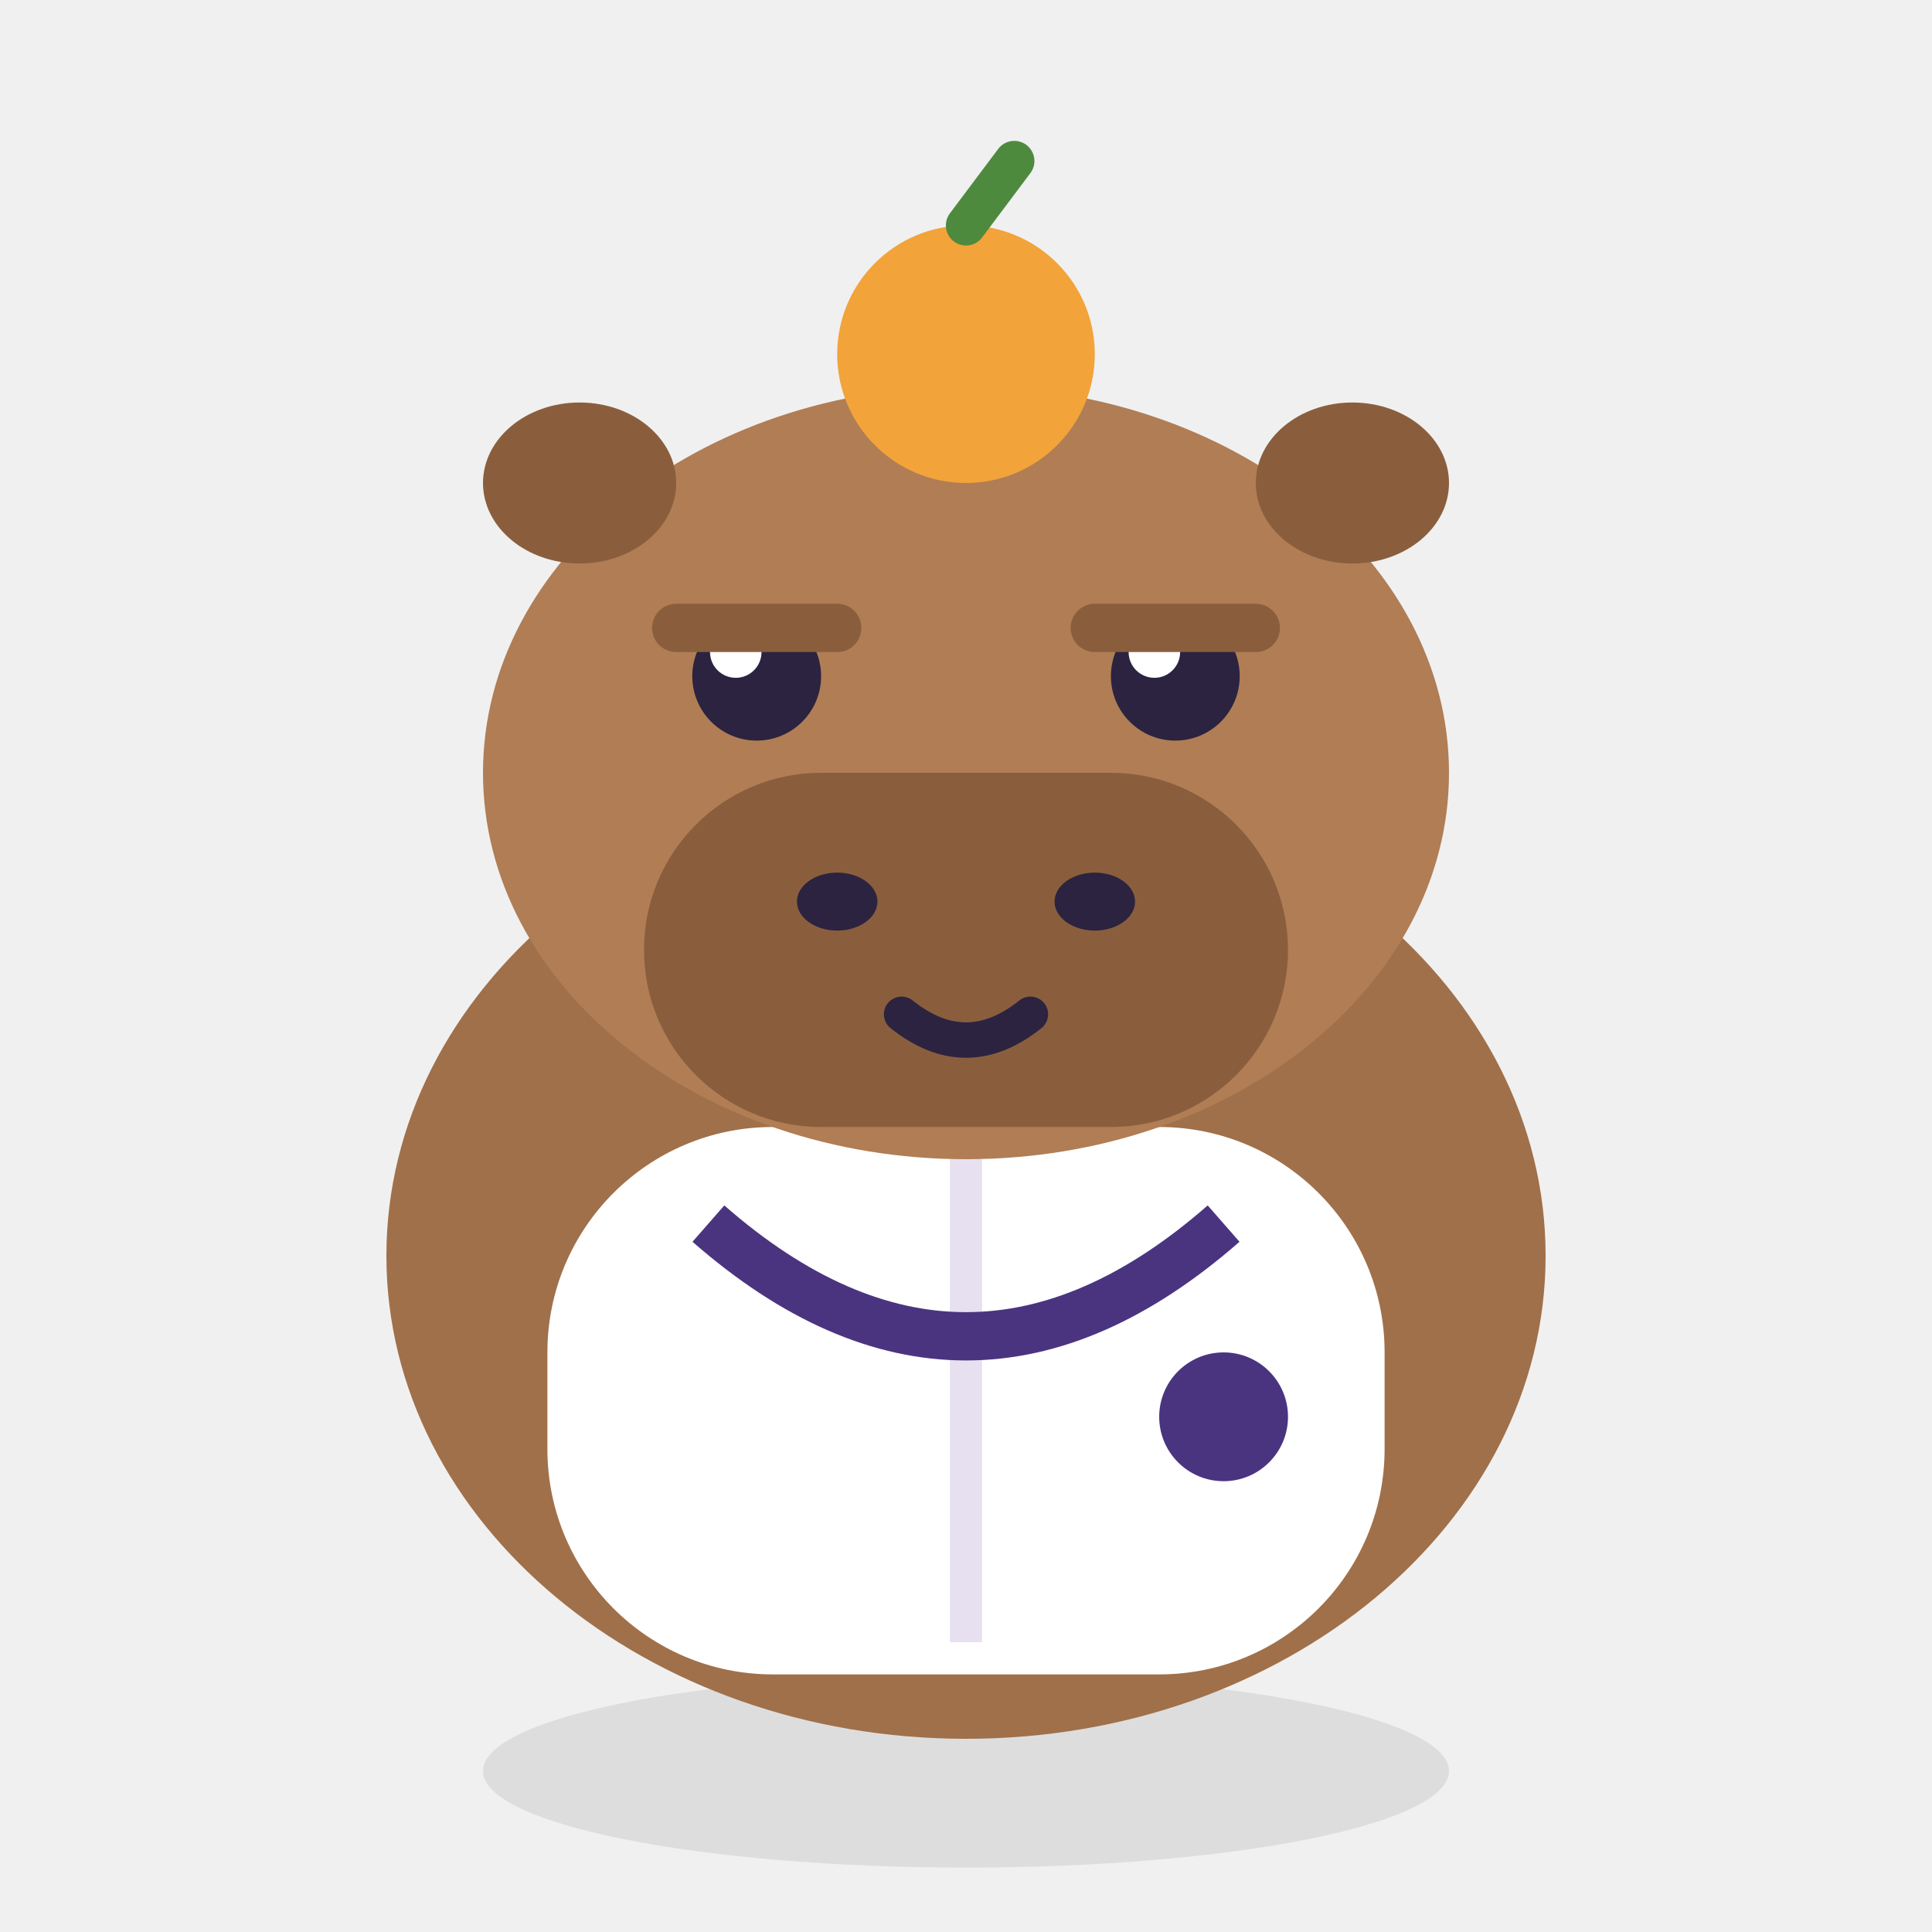
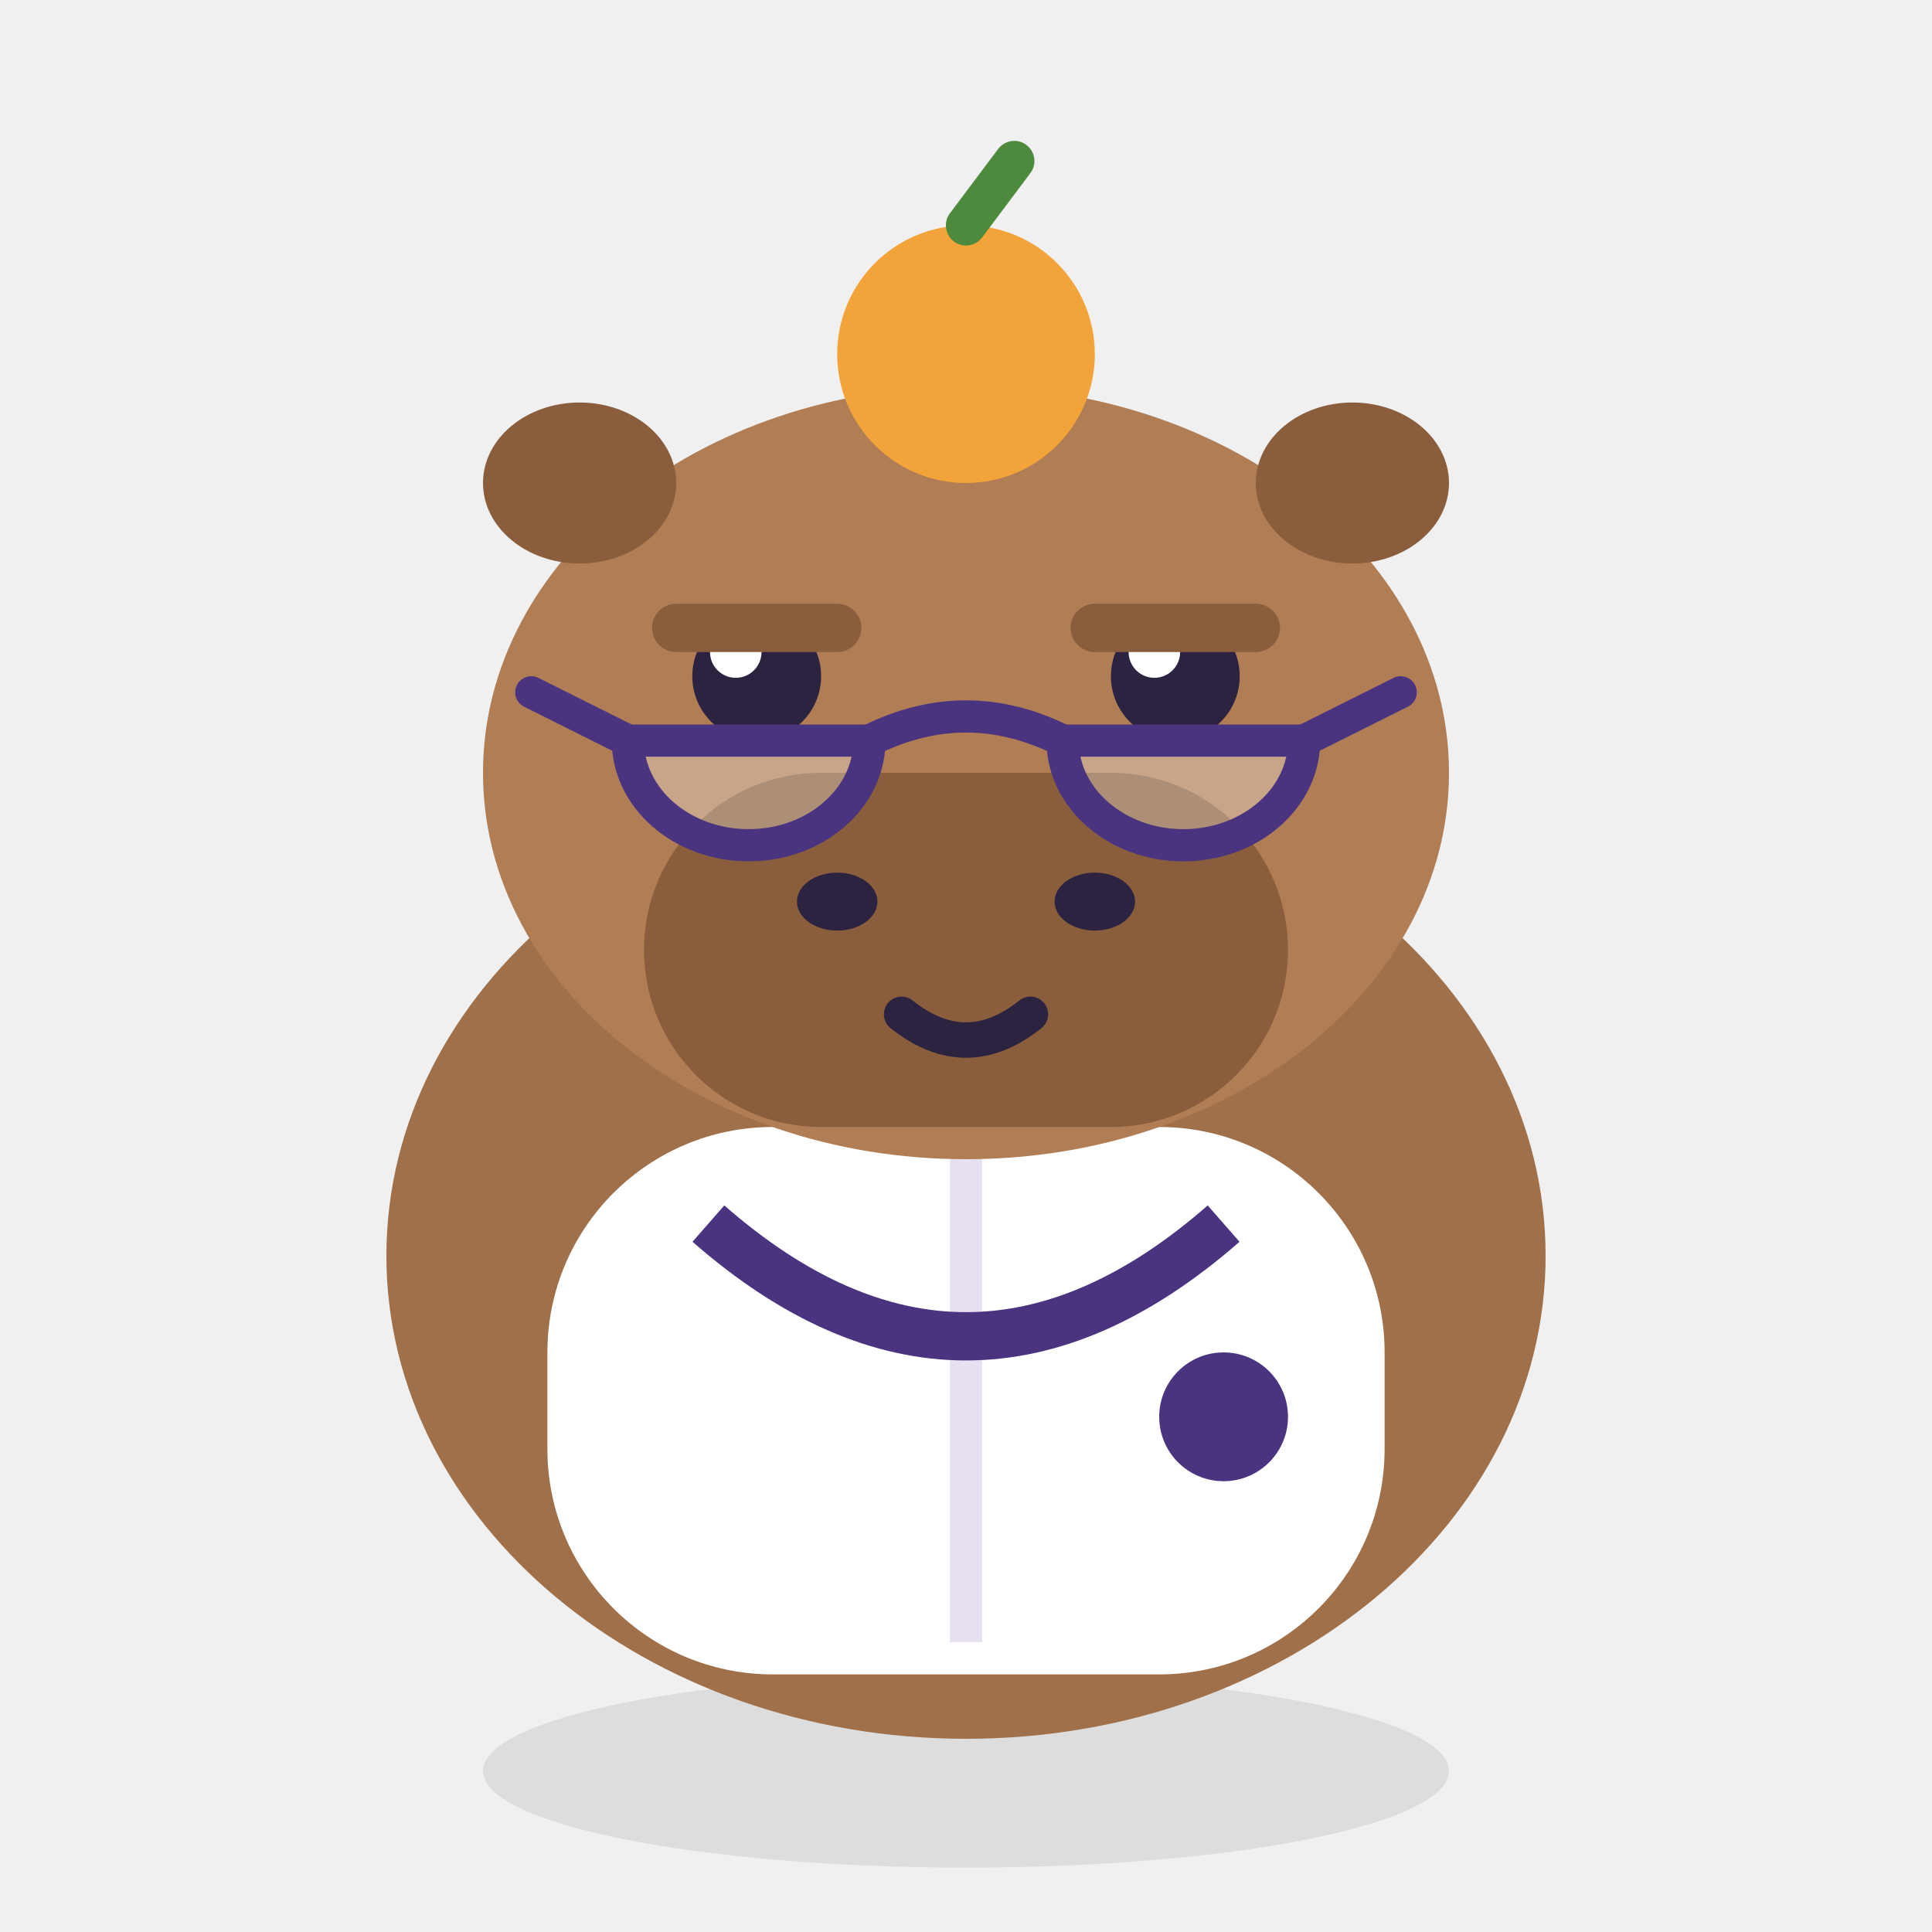
<svg xmlns="http://www.w3.org/2000/svg" viewBox="0 0 120 120">
  <ellipse cx="60" cy="110" rx="30" ry="6" fill="#000" opacity=".08" />
  <ellipse cx="60" cy="78" rx="36" ry="30" fill="#A0704A" />
  <rect x="34" y="70" width="52" height="34" rx="14" fill="#fff" />
  <path d="M60 72v30" stroke="#E7E0F0" stroke-width="2" />
  <path d="M44 76q16 14 32 0" stroke="#4A3480" stroke-width="3" fill="none" />
  <circle cx="76" cy="88" r="4" fill="#4A3480" />
  <ellipse cx="60" cy="48" rx="30" ry="24" fill="#B07D55" />
  <ellipse cx="36" cy="30" rx="6" ry="5" fill="#8A5E3D" />
  <ellipse cx="84" cy="30" rx="6" ry="5" fill="#8A5E3D" />
  <rect x="40" y="48" width="40" height="22" rx="11" fill="#8A5E3D" />
  <ellipse cx="52" cy="56" rx="2.5" ry="1.8" fill="#2B2340" />
  <ellipse cx="68" cy="56" rx="2.5" ry="1.8" fill="#2B2340" />
  <circle cx="47" cy="42" r="4" fill="#2B2340" />
  <circle cx="73" cy="42" r="4" fill="#2B2340" />
  <circle cx="45.7" cy="40.5" r="1.6" fill="#fff" />
  <circle cx="71.7" cy="40.5" r="1.6" fill="#fff" />
  <path d="M42 39h10M68 39h10" stroke="#8A5E3D" stroke-width="3" stroke-linecap="round" />
+   <path d="M39 46h15a7.5 6.5 0 0 1-15 0zM66 46h15a7.5 6.5 0 0 1-15 0z" fill="#fff" fill-opacity=".3" stroke="#4A3480" stroke-width="2" stroke-linejoin="round" />
+   <path d="M54 46q6-3 12 0M39 46l-6-3M81 46l6-3" stroke="#4A3480" stroke-width="2" fill="none" stroke-linecap="round" />
  <circle cx="60" cy="22" r="8" fill="#F2A33A" />
  <path d="M60 14l3-4" stroke="#4E8A3E" stroke-width="2.5" stroke-linecap="round" />
  <path d="M56 63q4 3.2 8 0" stroke="#2B2340" stroke-width="2.2" fill="none" stroke-linecap="round" />
</svg>
